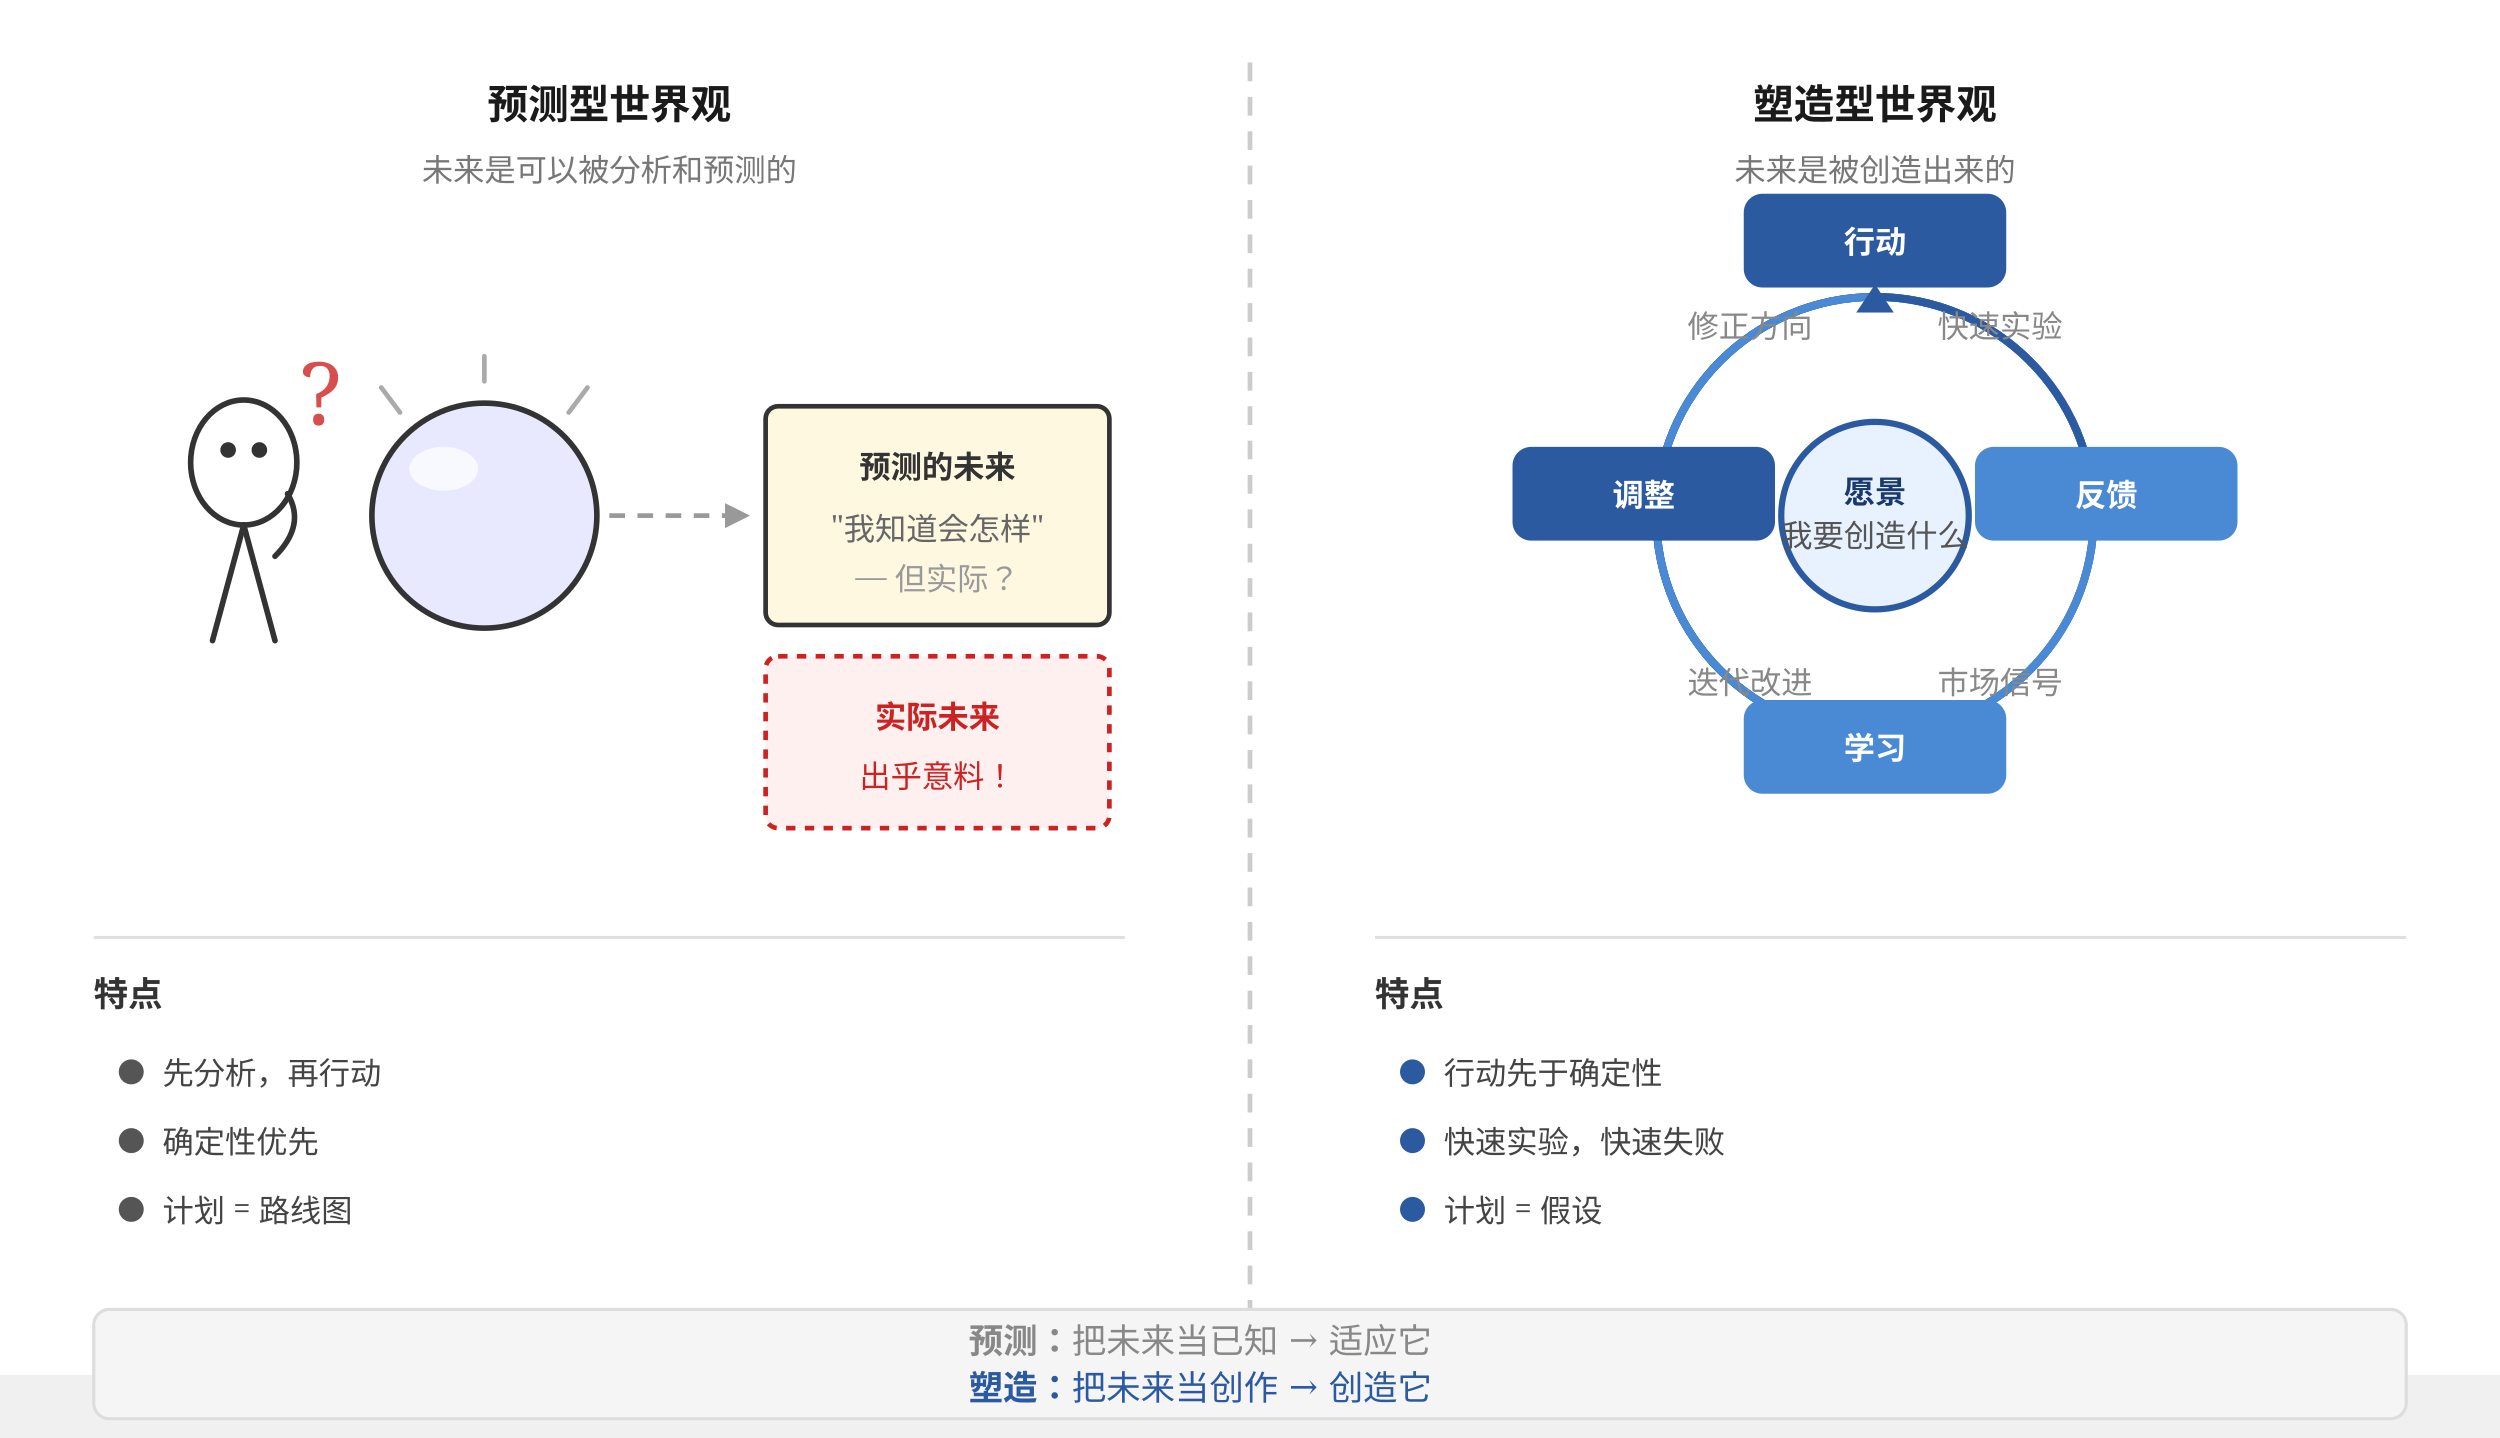
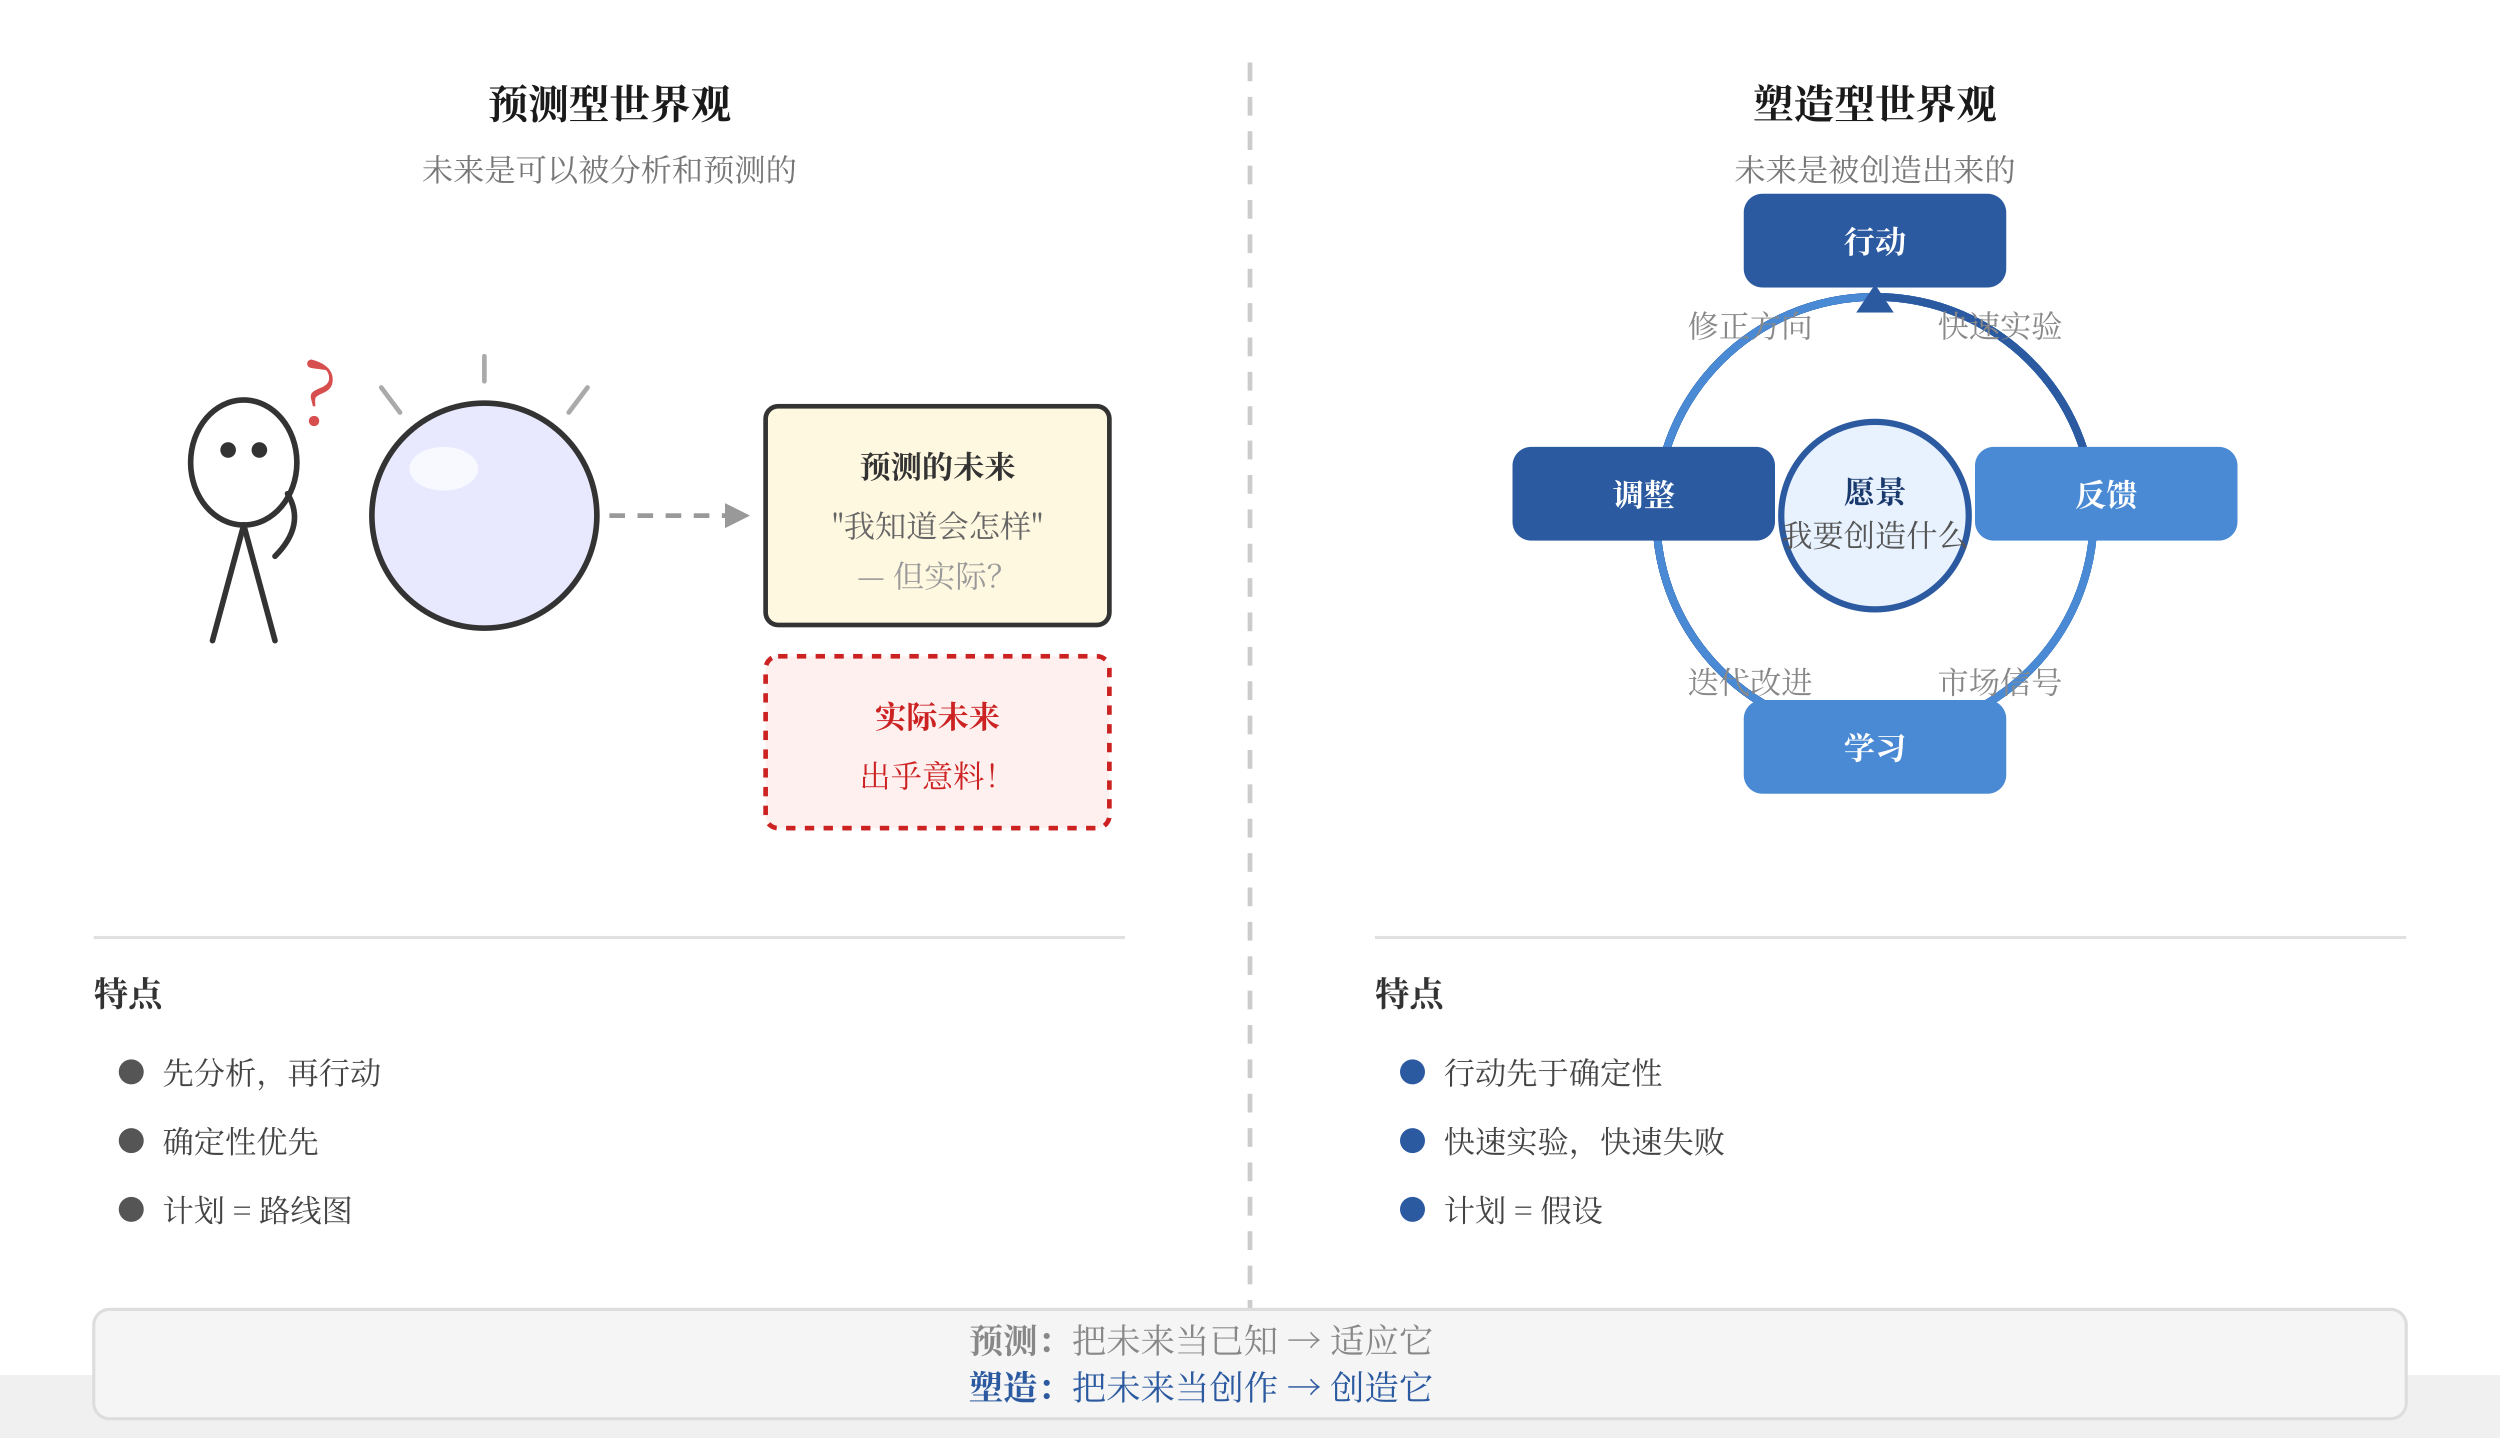
- <svg xmlns="http://www.w3.org/2000/svg" viewBox="0 0 800 460" style="font-family: 'Songti SC', serif; background: #fefefe;">
+ <svg xmlns="http://www.w3.org/2000/svg" viewBox="0 0 800 460" style="font-family: 'Noto Serif CJK SC', serif; background: #fefefe;">
  <rect width="800" height="440" fill="white" />
  <text x="195" y="38" text-anchor="middle" font-size="13" font-weight="bold" fill="#1a1a1a">预测型世界观</text>
  <text x="195" y="58" text-anchor="middle" font-size="10" fill="#777">未来是可以被分析和预测的</text>
  <circle cx="155" cy="165" r="36" fill="#e8e8ff" stroke="#333" stroke-width="1.8" />
  <ellipse cx="142" cy="150" rx="11" ry="7" fill="white" opacity="0.7" />
  <line x1="128" y1="132" x2="122" y2="124" stroke="#aaa" stroke-width="1.5" stroke-linecap="round" />
  <line x1="182" y1="132" x2="188" y2="124" stroke="#aaa" stroke-width="1.5" stroke-linecap="round" />
  <line x1="155" y1="122" x2="155" y2="114" stroke="#aaa" stroke-width="1.5" stroke-linecap="round" />
  <ellipse cx="78" cy="148" rx="17" ry="20" fill="none" stroke="#333" stroke-width="1.8" />
  <circle cx="73" cy="144" r="2.5" fill="#333" />
  <circle cx="83" cy="144" r="2.5" fill="#333" />
  <line x1="78" y1="168" x2="68" y2="205" stroke="#333" stroke-width="1.8" stroke-linecap="round" />
  <line x1="78" y1="168" x2="88" y2="205" stroke="#333" stroke-width="1.8" stroke-linecap="round" />
  <path d="M88 178 Q98 168 92 158" fill="none" stroke="#333" stroke-width="1.8" stroke-linecap="round" />
  <line x1="195" y1="165" x2="232" y2="165" stroke="#999" stroke-width="1.5" stroke-dasharray="5,4" />
  <polygon points="240,165 232,161 232,169" fill="#999" />
  <rect x="245" y="130" width="110" height="70" rx="4" fill="#fff8e0" stroke="#333" stroke-width="1.5" />
  <text x="300" y="153" text-anchor="middle" font-size="10" font-weight="bold" fill="#333">预测的未来</text>
  <text x="300" y="172" text-anchor="middle" font-size="10" fill="#666">"我知道会怎样"</text>
  <text x="300" y="188" text-anchor="middle" font-size="10" fill="#999">— 但实际？</text>
  <text x="96" y="136" font-size="28" fill="#cc2222" opacity="0.8">?</text>
  <rect x="245" y="210" width="110" height="55" rx="4" fill="#fff0f0" stroke="#cc2222" stroke-width="1.5" stroke-dasharray="3,3" />
  <text x="300" y="233" text-anchor="middle" font-size="10" font-weight="bold" fill="#cc2222">实际未来</text>
  <text x="300" y="252" text-anchor="middle" font-size="10" fill="#cc2222">出乎意料！</text>
  <line x1="30" y1="300" x2="360" y2="300" stroke="#e0e0e0" stroke-width="1" />
  <text x="30" y="322" font-size="11" font-weight="bold" fill="#333">特点</text>
  <circle cx="42" cy="343" r="4" fill="#555" />
  <text x="52" y="347" font-size="10" fill="#444">先分析，再行动</text>
  <circle cx="42" cy="365" r="4" fill="#555" />
  <text x="52" y="369" font-size="10" fill="#444">确定性优先</text>
  <circle cx="42" cy="387" r="4" fill="#555" />
  <text x="52" y="391" font-size="10" fill="#444">计划 = 路线图</text>
  <line x1="400" y1="20" x2="400" y2="420" stroke="#ccc" stroke-width="1.5" stroke-dasharray="6,5" />
  <text x="600" y="38" text-anchor="middle" font-size="13" font-weight="bold" fill="#1a1a1a">塑造型世界观</text>
  <text x="600" y="58" text-anchor="middle" font-size="10" fill="#777">未来是被创造出来的</text>
  <path d="M600 95 A70 70 0 1 1 530 165" fill="none" stroke="#2c5aa0" stroke-width="2.5" stroke-linecap="round" />
  <path d="M530 165 L523 157 M530 165 L538 157" fill="none" stroke="#2c5aa0" stroke-width="2.5" stroke-linecap="round" stroke-linejoin="round" />
  <path d="M530 165 A70 70 0 1 1 600 235" fill="none" stroke="#4a8ad4" stroke-width="2.5" stroke-linecap="round" />
  <path d="M600 235 A70 70 0 1 1 670 165" fill="none" stroke="#2c5aa0" stroke-width="2.5" stroke-linecap="round" />
  <path d="M670 165 A70 70 0 1 1 600 95" fill="none" stroke="#4a8ad4" stroke-width="2.5" stroke-linecap="round" />
  <polygon points="600,91 594,100 606,100" fill="#2c5aa0" />
  <circle cx="600" cy="165" r="30" fill="#e8f2ff" stroke="#2c5aa0" stroke-width="2" />
  <text x="600" y="161" text-anchor="middle" font-size="10" font-weight="bold" fill="#1a3a6e">愿景</text>
  <text x="600" y="175" text-anchor="middle" font-size="10" fill="#555">我要创造什么</text>
  <rect x="558" y="62" width="84" height="30" rx="6" fill="#2c5aa0" />
  <text x="600" y="81" text-anchor="middle" font-size="10" font-weight="bold" fill="white">行动</text>
  <rect x="632" y="143" width="84" height="30" rx="6" fill="#4a8ad4" />
  <text x="674" y="162" text-anchor="middle" font-size="10" font-weight="bold" fill="white">反馈</text>
  <rect x="558" y="224" width="84" height="30" rx="6" fill="#4a8ad4" />
  <text x="600" y="243" text-anchor="middle" font-size="10" font-weight="bold" fill="white">学习</text>
  <rect x="484" y="143" width="84" height="30" rx="6" fill="#2c5aa0" />
  <text x="526" y="162" text-anchor="middle" font-size="10" font-weight="bold" fill="white">调整</text>
  <text x="640" y="108" text-anchor="middle" font-size="10" fill="#888">快速实验</text>
  <text x="640" y="222" text-anchor="middle" font-size="10" fill="#888">市场信号</text>
  <text x="560" y="222" text-anchor="middle" font-size="10" fill="#888">迭代改进</text>
  <text x="560" y="108" text-anchor="middle" font-size="10" fill="#888">修正方向</text>
  <line x1="440" y1="300" x2="770" y2="300" stroke="#e0e0e0" stroke-width="1" />
  <text x="440" y="322" font-size="11" font-weight="bold" fill="#333">特点</text>
  <circle cx="452" cy="343" r="4" fill="#2c5aa0" />
  <text x="462" y="347" font-size="10" fill="#444">行动先于确定性</text>
  <circle cx="452" cy="365" r="4" fill="#2c5aa0" />
  <text x="462" y="369" font-size="10" fill="#444">快速实验，快速失败</text>
  <circle cx="452" cy="387" r="4" fill="#2c5aa0" />
  <text x="462" y="391" font-size="10" fill="#444">计划 = 假设</text>
  <rect x="30" y="419" width="740" height="35" rx="5" fill="#f5f5f5" stroke="#ddd" stroke-width="1" />
  <text x="310" y="433" font-size="11" fill="#888">
    <tspan font-weight="bold">预测：</tspan>把未来当已知 → 适应它</text>
  <text x="310" y="448" font-size="11" fill="#2c5aa0">
    <tspan font-weight="bold">塑造：</tspan>把未来当创作 → 创造它</text>
</svg>
